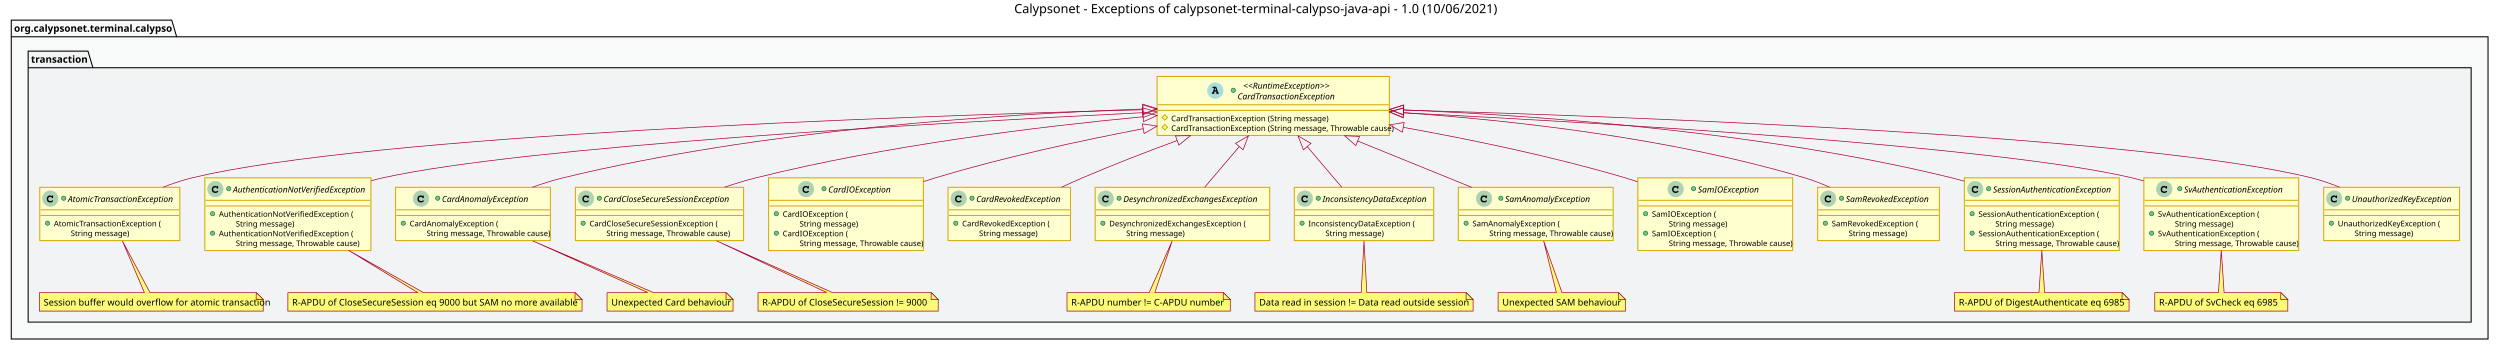
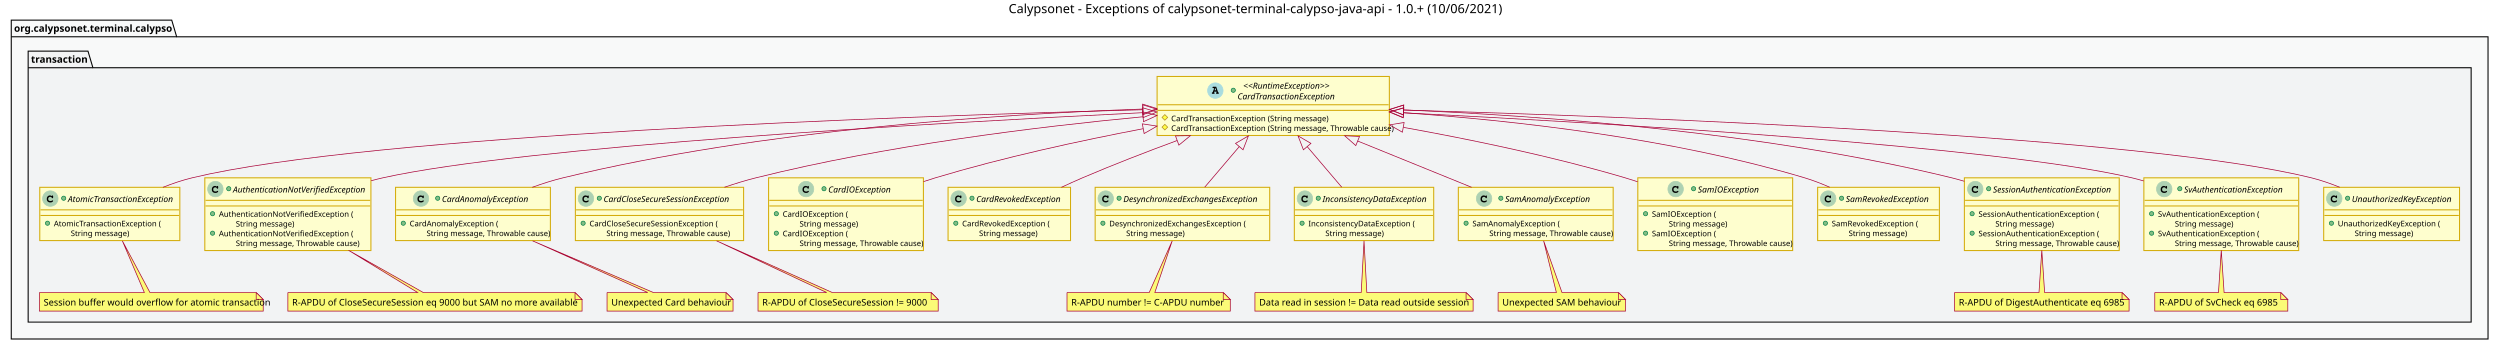
<svg xmlns="http://www.w3.org/2000/svg" contentScriptType="application/ecmascript" contentStyleType="text/css" height="1220px" preserveAspectRatio="none" style="width:8880px;height:1220px;background:#FFFFFF;" version="1.1" viewBox="0 0 8880 1220" width="8880px" zoomAndPan="magnify">
  <defs />
  <g>
-     <text fill="#000000" font-family="sans-serif" font-size="45" lengthAdjust="spacing" textLength="1642.5" x="3602.5" y="46.714">Calypsonet - Exceptions of calypsonet-terminal-calypso-java-api - 1.0 (10/06/2021)</text>
+     <text fill="#000000" font-family="sans-serif" font-size="45" lengthAdjust="spacing" textLength="1682.5" x="3582.5" y="46.714">Calypsonet - Exceptions of calypsonet-terminal-calypso-java-api - 1.0.+ (10/06/2021)</text>
    <polygon fill="#F8F9F9" points="40,71.602,610,71.602,627.5,130.625,8837.5,130.625,8837.5,1204.102,40,1204.102,40,71.602" style="stroke:#000000;stroke-width:3.75;" />
    <line style="stroke:#000000;stroke-width:3.75;" x1="40" x2="627.5" y1="130.625" y2="130.625" />
    <text fill="#000000" font-family="sans-serif" font-size="35" font-weight="bold" lengthAdjust="spacing" textLength="555" x="50" y="112.935">org.calypsonet.terminal.calypso</text>
    <polygon fill="#F2F3F4" points="100,181.602,312.5,181.602,330,240.625,8777.5,240.625,8777.5,1144.102,100,1144.102,100,181.602" style="stroke:#000000;stroke-width:3.75;" />
    <line style="stroke:#000000;stroke-width:3.75;" x1="100" x2="330" y1="240.625" y2="240.625" />
    <text fill="#000000" font-family="sans-serif" font-size="35" font-weight="bold" lengthAdjust="spacing" textLength="197.5" x="110" y="222.935">transaction</text>
    <rect codeLine="51" fill="#FEFECE" height="209.648" id="CardTransactionException" style="stroke:#D4AC0D;stroke-width:3.75;" width="825" x="4110" y="271.602" />
    <ellipse cx="4316.875" cy="321.836" fill="#A9DCDF" rx="27.5" ry="27.5" style="stroke:#A9DCDF;stroke-width:2.5;" />
    <path d="M4321.25,325.586 L4313.008,325.586 L4311.914,328.086 L4311.914,328.086 L4313.086,328.086 L4314.375,329.648 L4314.375,330.586 L4314.375,331.523 L4313.086,333.086 L4311.914,333.086 L4307.188,333.086 L4305.664,333.086 L4304.375,331.523 L4304.375,330.586 L4304.375,329.648 L4305.664,328.086 L4307.188,328.086 L4312.969,313.086 L4310.781,313.086 L4308.164,313.086 L4306.875,311.523 L4306.875,310.586 L4306.875,309.648 L4308.164,308.086 L4310.781,308.086 L4319.961,308.086 L4326.68,328.086 L4328.086,328.086 L4328.086,328.086 L4329.375,329.648 L4329.375,330.586 L4329.375,331.523 L4328.086,333.086 L4326.68,333.086 L4321.953,333.086 L4320.664,333.086 L4319.375,331.523 L4319.375,330.586 L4319.375,329.648 L4320.664,328.086 L4321.953,328.086 L4321.953,328.086 L4321.25,325.586 Z M4319.883,320.586 L4316.875,311.641 L4314.297,320.586 L4319.883,320.586 Z " fill="#000000" />
    <ellipse cx="4380.625" cy="320.586" fill="#84BE84" rx="7.5" ry="7.5" style="stroke:#038048;stroke-width:2.5;" />
    <text fill="#000000" font-family="sans-serif" font-size="30" font-style="italic" lengthAdjust="spacing" textLength="322.5" x="4415.625" y="315.244">&lt;&lt;RuntimeException&gt;&gt;</text>
    <text fill="#000000" font-family="sans-serif" font-size="30" font-style="italic" lengthAdjust="spacing" textLength="362.5" x="4395.625" y="352.978">CardTransactionException</text>
    <line style="stroke:#D4AC0D;stroke-width:3.75;" x1="4112.5" x2="4932.5" y1="372.07" y2="372.07" />
    <line style="stroke:#D4AC0D;stroke-width:3.75;" x1="4112.5" x2="4932.5" y1="392.07" y2="392.07" />
    <polygon fill="#FFFF44" points="4137.5,407.07,4147.5,417.07,4137.5,427.07,4127.5,417.07" style="stroke:#B38D22;stroke-width:2.5;" />
    <text fill="#000000" font-family="sans-serif" font-size="27.5" lengthAdjust="spacing" textLength="532.5" x="4160" y="430.618">CardTransactionException (String message)</text>
    <polygon fill="#FFFF44" points="4137.5,441.66,4147.5,451.66,4137.5,461.66,4127.5,451.66" style="stroke:#B38D22;stroke-width:2.5;" />
    <text fill="#000000" font-family="sans-serif" font-size="27.5" lengthAdjust="spacing" textLength="760" x="4160" y="465.207">CardTransactionException (String message, Throwable cause)</text>
    <rect codeLine="56" fill="#FEFECE" height="189.18" id="AtomicTransactionException" style="stroke:#D4AC0D;stroke-width:3.75;" width="497.5" x="141.25" y="665.352" />
    <ellipse cx="178.75" cy="705.352" fill="#ADD1B2" rx="27.5" ry="27.5" style="stroke:#ADD1B2;stroke-width:2.5;" />
    <path d="M183.75,696.602 Q184.258,695.352 184.844,694.727 Q185.43,694.102 186.094,694.102 Q187.266,694.102 188.008,694.805 Q188.75,695.508 188.75,697.148 L188.75,701.055 Q188.75,702.695 188.047,703.398 Q187.344,704.102 186.25,704.102 Q185.273,704.102 184.648,703.672 Q184.023,703.242 183.75,702.109 Q183.633,701.328 183.203,700.898 Q182.422,700.078 181.016,699.609 Q179.609,699.102 178.203,699.102 Q176.445,699.102 174.961,699.805 Q173.516,700.508 172.383,702.07 Q171.25,703.633 171.25,705.781 L171.25,708.086 Q171.25,710.664 173.359,712.383 Q175.469,714.102 179.219,714.102 Q181.445,714.102 183.008,713.594 Q183.906,713.32 184.922,712.422 Q185.586,711.914 185.938,711.758 Q186.289,711.602 186.719,711.602 Q187.539,711.602 188.125,712.266 Q188.75,712.891 188.75,713.789 Q188.75,714.648 187.891,715.664 Q186.641,717.148 184.648,717.969 Q182.031,719.102 178.828,719.102 Q175.078,719.102 172.07,717.617 Q169.648,716.445 167.93,713.906 Q166.25,711.367 166.25,708.359 L166.25,705.625 Q166.25,702.5 167.734,699.766 Q169.258,697.031 171.875,695.586 Q174.531,694.102 177.5,694.102 Q179.297,694.102 180.859,694.727 Q182.422,695.352 183.75,696.602 Z " fill="#000000" />
    <ellipse cx="226.25" cy="704.102" fill="#84BE84" rx="7.5" ry="7.5" style="stroke:#038048;stroke-width:2.5;" />
    <text fill="#000000" font-family="sans-serif" font-size="30" font-style="italic" lengthAdjust="spacing" textLength="390" x="241.25" y="717.627">AtomicTransactionException</text>
    <line style="stroke:#D4AC0D;stroke-width:3.75;" x1="143.75" x2="636.25" y1="745.352" y2="745.352" />
    <line style="stroke:#D4AC0D;stroke-width:3.75;" x1="143.75" x2="636.25" y1="765.352" y2="765.352" />
    <ellipse cx="168.75" cy="792.852" fill="#84BE84" rx="7.5" ry="7.5" style="stroke:#038048;stroke-width:2.5;" />
    <text fill="#000000" font-family="sans-serif" font-size="27.5" lengthAdjust="spacing" textLength="360" x="191.25" y="803.899">AtomicTransactionException (</text>
    <text fill="#000000" font-family="sans-serif" font-size="27.5" lengthAdjust="spacing" textLength="197.5" x="251.25" y="838.489">String message)</text>
    <path d="M140,1039.102 L140,1104.98 A0,0 0 0 0 140,1104.98 L935,1104.98 A0,0 0 0 0 935,1104.98 L935,1064.102 L910,1039.102 L532.737,1039.102 L434.655,855.567 L512.737,1039.102 L140,1039.102 A0,0 0 0 0 140,1039.102 " fill="#FBFB77" style="stroke:#A80036;stroke-width:2.5;" />
    <path d="M910,1039.102 L910,1064.102 L935,1064.102 L910,1039.102 " fill="#FBFB77" style="stroke:#A80036;stroke-width:2.5;" />
    <text fill="#000000" font-family="sans-serif" font-size="32.5" lengthAdjust="spacing" textLength="742.5" x="155" y="1085.339">Session buffer would overflow for atomic transaction</text>
    <rect codeLine="62" fill="#FEFECE" height="258.359" id="AuthenticationNotVerifiedException" style="stroke:#D4AC0D;stroke-width:3.75;" width="590" x="727.5" y="631.602" />
    <ellipse cx="765" cy="671.602" fill="#ADD1B2" rx="27.5" ry="27.5" style="stroke:#ADD1B2;stroke-width:2.5;" />
    <path d="M770,662.852 Q770.508,661.602 771.094,660.977 Q771.68,660.352 772.344,660.352 Q773.516,660.352 774.258,661.055 Q775,661.758 775,663.398 L775,667.305 Q775,668.945 774.297,669.648 Q773.594,670.352 772.5,670.352 Q771.523,670.352 770.898,669.922 Q770.273,669.492 770,668.359 Q769.883,667.578 769.453,667.148 Q768.672,666.328 767.266,665.859 Q765.859,665.352 764.453,665.352 Q762.695,665.352 761.211,666.055 Q759.766,666.758 758.633,668.32 Q757.5,669.883 757.5,672.031 L757.5,674.336 Q757.5,676.914 759.609,678.633 Q761.719,680.352 765.469,680.352 Q767.695,680.352 769.258,679.844 Q770.156,679.57 771.172,678.672 Q771.836,678.164 772.188,678.008 Q772.539,677.852 772.969,677.852 Q773.789,677.852 774.375,678.516 Q775,679.141 775,680.039 Q775,680.898 774.141,681.914 Q772.891,683.398 770.898,684.219 Q768.281,685.352 765.078,685.352 Q761.328,685.352 758.32,683.867 Q755.898,682.695 754.18,680.156 Q752.5,677.617 752.5,674.609 L752.5,671.875 Q752.5,668.75 753.984,666.016 Q755.508,663.281 758.125,661.836 Q760.781,660.352 763.75,660.352 Q765.547,660.352 767.109,660.977 Q768.672,661.602 770,662.852 Z " fill="#000000" />
    <ellipse cx="812.5" cy="670.352" fill="#84BE84" rx="7.5" ry="7.5" style="stroke:#038048;stroke-width:2.5;" />
    <text fill="#000000" font-family="sans-serif" font-size="30" font-style="italic" lengthAdjust="spacing" textLength="482.5" x="827.5" y="683.877">AuthenticationNotVerifiedException</text>
    <line style="stroke:#D4AC0D;stroke-width:3.75;" x1="730" x2="1315" y1="711.602" y2="711.602" />
    <line style="stroke:#D4AC0D;stroke-width:3.75;" x1="730" x2="1315" y1="731.602" y2="731.602" />
    <ellipse cx="755" cy="759.102" fill="#84BE84" rx="7.5" ry="7.5" style="stroke:#038048;stroke-width:2.5;" />
    <text fill="#000000" font-family="sans-serif" font-size="27.5" lengthAdjust="spacing" textLength="442.5" x="777.5" y="770.149">AuthenticationNotVerifiedException (</text>
    <text fill="#000000" font-family="sans-serif" font-size="27.5" lengthAdjust="spacing" textLength="197.5" x="837.5" y="804.739">String message)</text>
    <ellipse cx="755" cy="828.281" fill="#84BE84" rx="7.5" ry="7.5" style="stroke:#038048;stroke-width:2.5;" />
    <text fill="#000000" font-family="sans-serif" font-size="27.5" lengthAdjust="spacing" textLength="442.5" x="777.5" y="839.329">AuthenticationNotVerifiedException (</text>
    <text fill="#000000" font-family="sans-serif" font-size="27.5" lengthAdjust="spacing" textLength="425" x="837.5" y="873.918">String message, Throwable cause)</text>
    <path d="M1022.5,1039.102 L1022.5,1104.98 A0,0 0 0 0 1022.5,1104.98 L2067.5,1104.98 A0,0 0 0 0 2067.5,1104.98 L2067.5,1064.102 L2042.5,1039.102 L1503.537,1039.102 L1238.037,889.184 L1483.537,1039.102 L1022.5,1039.102 A0,0 0 0 0 1022.5,1039.102 " fill="#FBFB77" style="stroke:#A80036;stroke-width:2.5;" />
    <path d="M2042.5,1039.102 L2042.5,1064.102 L2067.5,1064.102 L2042.5,1039.102 " fill="#FBFB77" style="stroke:#A80036;stroke-width:2.5;" />
    <text fill="#000000" font-family="sans-serif" font-size="32.5" lengthAdjust="spacing" textLength="992.5" x="1037.5" y="1085.339">R-APDU of CloseSecureSession eq 9000 but SAM no more available</text>
    <rect codeLine="70" fill="#FEFECE" height="189.18" id="CardAnomalyException" style="stroke:#D4AC0D;stroke-width:3.75;" width="550" x="1405" y="665.352" />
    <ellipse cx="1495.375" cy="705.352" fill="#ADD1B2" rx="27.5" ry="27.5" style="stroke:#ADD1B2;stroke-width:2.5;" />
    <path d="M1500.375,696.602 Q1500.883,695.352 1501.469,694.727 Q1502.055,694.102 1502.719,694.102 Q1503.891,694.102 1504.633,694.805 Q1505.375,695.508 1505.375,697.148 L1505.375,701.055 Q1505.375,702.695 1504.672,703.398 Q1503.969,704.102 1502.875,704.102 Q1501.898,704.102 1501.273,703.672 Q1500.648,703.242 1500.375,702.109 Q1500.258,701.328 1499.828,700.898 Q1499.047,700.078 1497.641,699.609 Q1496.234,699.102 1494.828,699.102 Q1493.07,699.102 1491.586,699.805 Q1490.141,700.508 1489.008,702.07 Q1487.875,703.633 1487.875,705.781 L1487.875,708.086 Q1487.875,710.664 1489.984,712.383 Q1492.094,714.102 1495.844,714.102 Q1498.07,714.102 1499.633,713.594 Q1500.531,713.32 1501.547,712.422 Q1502.211,711.914 1502.562,711.758 Q1502.914,711.602 1503.344,711.602 Q1504.164,711.602 1504.75,712.266 Q1505.375,712.891 1505.375,713.789 Q1505.375,714.648 1504.516,715.664 Q1503.266,717.148 1501.273,717.969 Q1498.656,719.102 1495.453,719.102 Q1491.703,719.102 1488.695,717.617 Q1486.273,716.445 1484.555,713.906 Q1482.875,711.367 1482.875,708.359 L1482.875,705.625 Q1482.875,702.5 1484.359,699.766 Q1485.883,697.031 1488.5,695.586 Q1491.156,694.102 1494.125,694.102 Q1495.922,694.102 1497.484,694.727 Q1499.047,695.352 1500.375,696.602 Z " fill="#000000" />
    <ellipse cx="1554.625" cy="704.102" fill="#84BE84" rx="7.5" ry="7.5" style="stroke:#038048;stroke-width:2.5;" />
    <text fill="#000000" font-family="sans-serif" font-size="30" font-style="italic" lengthAdjust="spacing" textLength="325" x="1569.625" y="717.627">CardAnomalyException</text>
    <line style="stroke:#D4AC0D;stroke-width:3.75;" x1="1407.5" x2="1952.5" y1="745.352" y2="745.352" />
    <line style="stroke:#D4AC0D;stroke-width:3.75;" x1="1407.5" x2="1952.5" y1="765.352" y2="765.352" />
    <ellipse cx="1432.5" cy="792.852" fill="#84BE84" rx="7.5" ry="7.5" style="stroke:#038048;stroke-width:2.5;" />
    <text fill="#000000" font-family="sans-serif" font-size="27.5" lengthAdjust="spacing" textLength="297.5" x="1455" y="803.899">CardAnomalyException (</text>
    <text fill="#000000" font-family="sans-serif" font-size="27.5" lengthAdjust="spacing" textLength="425" x="1515" y="838.489">String message, Throwable cause)</text>
    <path d="M2156.25,1039.102 L2156.25,1104.98 A0,0 0 0 0 2156.25,1104.98 L2603.75,1104.98 A0,0 0 0 0 2603.75,1104.98 L2603.75,1064.102 L2578.75,1039.102 L2320.762,1039.102 L1891.922,855.567 L2300.762,1039.102 L2156.25,1039.102 A0,0 0 0 0 2156.25,1039.102 " fill="#FBFB77" style="stroke:#A80036;stroke-width:2.5;" />
    <path d="M2578.75,1039.102 L2578.75,1064.102 L2603.75,1064.102 L2578.75,1039.102 " fill="#FBFB77" style="stroke:#A80036;stroke-width:2.5;" />
    <text fill="#000000" font-family="sans-serif" font-size="32.5" lengthAdjust="spacing" textLength="395" x="2171.25" y="1085.339">Unexpected Card behaviour</text>
    <rect codeLine="76" fill="#FEFECE" height="189.18" id="CardCloseSecureSessionException" style="stroke:#D4AC0D;stroke-width:3.75;" width="597.5" x="2043.75" y="665.352" />
    <ellipse cx="2081.25" cy="705.352" fill="#ADD1B2" rx="27.5" ry="27.5" style="stroke:#ADD1B2;stroke-width:2.5;" />
    <path d="M2086.25,696.602 Q2086.758,695.352 2087.344,694.727 Q2087.93,694.102 2088.594,694.102 Q2089.766,694.102 2090.508,694.805 Q2091.25,695.508 2091.25,697.148 L2091.25,701.055 Q2091.25,702.695 2090.547,703.398 Q2089.844,704.102 2088.75,704.102 Q2087.773,704.102 2087.148,703.672 Q2086.523,703.242 2086.25,702.109 Q2086.133,701.328 2085.703,700.898 Q2084.922,700.078 2083.516,699.609 Q2082.109,699.102 2080.703,699.102 Q2078.945,699.102 2077.461,699.805 Q2076.016,700.508 2074.883,702.07 Q2073.75,703.633 2073.75,705.781 L2073.75,708.086 Q2073.75,710.664 2075.859,712.383 Q2077.969,714.102 2081.719,714.102 Q2083.945,714.102 2085.508,713.594 Q2086.406,713.32 2087.422,712.422 Q2088.086,711.914 2088.438,711.758 Q2088.789,711.602 2089.219,711.602 Q2090.039,711.602 2090.625,712.266 Q2091.25,712.891 2091.25,713.789 Q2091.25,714.648 2090.391,715.664 Q2089.141,717.148 2087.148,717.969 Q2084.531,719.102 2081.328,719.102 Q2077.578,719.102 2074.57,717.617 Q2072.148,716.445 2070.43,713.906 Q2068.75,711.367 2068.75,708.359 L2068.75,705.625 Q2068.75,702.5 2070.234,699.766 Q2071.758,697.031 2074.375,695.586 Q2077.031,694.102 2080,694.102 Q2081.797,694.102 2083.359,694.727 Q2084.922,695.352 2086.25,696.602 Z " fill="#000000" />
    <ellipse cx="2128.75" cy="704.102" fill="#84BE84" rx="7.5" ry="7.5" style="stroke:#038048;stroke-width:2.5;" />
    <text fill="#000000" font-family="sans-serif" font-size="30" font-style="italic" lengthAdjust="spacing" textLength="490" x="2143.75" y="717.627">CardCloseSecureSessionException</text>
    <line style="stroke:#D4AC0D;stroke-width:3.75;" x1="2046.25" x2="2638.75" y1="745.352" y2="745.352" />
    <line style="stroke:#D4AC0D;stroke-width:3.75;" x1="2046.25" x2="2638.75" y1="765.352" y2="765.352" />
    <ellipse cx="2071.25" cy="792.852" fill="#84BE84" rx="7.5" ry="7.5" style="stroke:#038048;stroke-width:2.5;" />
    <text fill="#000000" font-family="sans-serif" font-size="27.5" lengthAdjust="spacing" textLength="445" x="2093.75" y="803.899">CardCloseSecureSessionException (</text>
    <text fill="#000000" font-family="sans-serif" font-size="27.5" lengthAdjust="spacing" textLength="425" x="2153.75" y="838.489">String message, Throwable cause)</text>
    <path d="M2692.5,1039.102 L2692.5,1104.98 A0,0 0 0 0 2692.5,1104.98 L3332.5,1104.98 A0,0 0 0 0 3332.5,1104.98 L3332.5,1064.102 L3307.5,1039.102 L2956.225,1039.102 L2545.35,855.567 L2936.225,1039.102 L2692.5,1039.102 A0,0 0 0 0 2692.5,1039.102 " fill="#FBFB77" style="stroke:#A80036;stroke-width:2.5;" />
    <path d="M3307.5,1039.102 L3307.5,1064.102 L3332.5,1064.102 L3307.5,1039.102 " fill="#FBFB77" style="stroke:#A80036;stroke-width:2.5;" />
    <text fill="#000000" font-family="sans-serif" font-size="32.5" lengthAdjust="spacing" textLength="587.5" x="2707.5" y="1085.339">R-APDU of CloseSecureSession != 9000</text>
    <rect codeLine="82" fill="#FEFECE" height="258.359" id="CardIOException" style="stroke:#D4AC0D;stroke-width:3.75;" width="550" x="2730" y="631.602" />
    <ellipse cx="2863.125" cy="671.602" fill="#ADD1B2" rx="27.5" ry="27.5" style="stroke:#ADD1B2;stroke-width:2.5;" />
    <path d="M2868.125,662.852 Q2868.633,661.602 2869.219,660.977 Q2869.805,660.352 2870.469,660.352 Q2871.641,660.352 2872.383,661.055 Q2873.125,661.758 2873.125,663.398 L2873.125,667.305 Q2873.125,668.945 2872.422,669.648 Q2871.719,670.352 2870.625,670.352 Q2869.648,670.352 2869.023,669.922 Q2868.398,669.492 2868.125,668.359 Q2868.008,667.578 2867.578,667.148 Q2866.797,666.328 2865.391,665.859 Q2863.984,665.352 2862.578,665.352 Q2860.82,665.352 2859.336,666.055 Q2857.891,666.758 2856.758,668.32 Q2855.625,669.883 2855.625,672.031 L2855.625,674.336 Q2855.625,676.914 2857.734,678.633 Q2859.844,680.352 2863.594,680.352 Q2865.82,680.352 2867.383,679.844 Q2868.281,679.57 2869.297,678.672 Q2869.961,678.164 2870.312,678.008 Q2870.664,677.852 2871.094,677.852 Q2871.914,677.852 2872.5,678.516 Q2873.125,679.141 2873.125,680.039 Q2873.125,680.898 2872.266,681.914 Q2871.016,683.398 2869.023,684.219 Q2866.406,685.352 2863.203,685.352 Q2859.453,685.352 2856.445,683.867 Q2854.023,682.695 2852.305,680.156 Q2850.625,677.617 2850.625,674.609 L2850.625,671.875 Q2850.625,668.75 2852.109,666.016 Q2853.633,663.281 2856.25,661.836 Q2858.906,660.352 2861.875,660.352 Q2863.672,660.352 2865.234,660.977 Q2866.797,661.602 2868.125,662.852 Z " fill="#000000" />
    <ellipse cx="2926.875" cy="670.352" fill="#84BE84" rx="7.5" ry="7.5" style="stroke:#038048;stroke-width:2.5;" />
    <text fill="#000000" font-family="sans-serif" font-size="30" font-style="italic" lengthAdjust="spacing" textLength="235" x="2941.875" y="683.877">CardIOException</text>
    <line style="stroke:#D4AC0D;stroke-width:3.75;" x1="2732.5" x2="3277.5" y1="711.602" y2="711.602" />
    <line style="stroke:#D4AC0D;stroke-width:3.75;" x1="2732.5" x2="3277.5" y1="731.602" y2="731.602" />
    <ellipse cx="2757.5" cy="759.102" fill="#84BE84" rx="7.5" ry="7.5" style="stroke:#038048;stroke-width:2.5;" />
    <text fill="#000000" font-family="sans-serif" font-size="27.5" lengthAdjust="spacing" textLength="217.5" x="2780" y="770.149">CardIOException (</text>
    <text fill="#000000" font-family="sans-serif" font-size="27.5" lengthAdjust="spacing" textLength="197.5" x="2840" y="804.739">String message)</text>
    <ellipse cx="2757.5" cy="828.281" fill="#84BE84" rx="7.5" ry="7.5" style="stroke:#038048;stroke-width:2.5;" />
    <text fill="#000000" font-family="sans-serif" font-size="27.5" lengthAdjust="spacing" textLength="217.5" x="2780" y="839.329">CardIOException (</text>
    <text fill="#000000" font-family="sans-serif" font-size="27.5" lengthAdjust="spacing" textLength="425" x="2840" y="873.918">String message, Throwable cause)</text>
    <rect codeLine="89" fill="#FEFECE" height="189.18" id="CardRevokedException" style="stroke:#D4AC0D;stroke-width:3.75;" width="435" x="3367.5" y="665.352" />
    <ellipse cx="3405" cy="705.352" fill="#ADD1B2" rx="27.5" ry="27.5" style="stroke:#ADD1B2;stroke-width:2.5;" />
    <path d="M3410,696.602 Q3410.508,695.352 3411.094,694.727 Q3411.68,694.102 3412.344,694.102 Q3413.516,694.102 3414.258,694.805 Q3415,695.508 3415,697.148 L3415,701.055 Q3415,702.695 3414.297,703.398 Q3413.594,704.102 3412.5,704.102 Q3411.523,704.102 3410.898,703.672 Q3410.273,703.242 3410,702.109 Q3409.883,701.328 3409.453,700.898 Q3408.672,700.078 3407.266,699.609 Q3405.859,699.102 3404.453,699.102 Q3402.695,699.102 3401.211,699.805 Q3399.766,700.508 3398.633,702.07 Q3397.5,703.633 3397.5,705.781 L3397.5,708.086 Q3397.5,710.664 3399.609,712.383 Q3401.719,714.102 3405.469,714.102 Q3407.695,714.102 3409.258,713.594 Q3410.156,713.32 3411.172,712.422 Q3411.836,711.914 3412.188,711.758 Q3412.539,711.602 3412.969,711.602 Q3413.789,711.602 3414.375,712.266 Q3415,712.891 3415,713.789 Q3415,714.648 3414.141,715.664 Q3412.891,717.148 3410.898,717.969 Q3408.281,719.102 3405.078,719.102 Q3401.328,719.102 3398.32,717.617 Q3395.898,716.445 3394.18,713.906 Q3392.5,711.367 3392.5,708.359 L3392.5,705.625 Q3392.5,702.5 3393.984,699.766 Q3395.508,697.031 3398.125,695.586 Q3400.781,694.102 3403.75,694.102 Q3405.547,694.102 3407.109,694.727 Q3408.672,695.352 3410,696.602 Z " fill="#000000" />
    <ellipse cx="3452.5" cy="704.102" fill="#84BE84" rx="7.5" ry="7.5" style="stroke:#038048;stroke-width:2.5;" />
    <text fill="#000000" font-family="sans-serif" font-size="30" font-style="italic" lengthAdjust="spacing" textLength="327.5" x="3467.5" y="717.627">CardRevokedException</text>
    <line style="stroke:#D4AC0D;stroke-width:3.75;" x1="3370" x2="3800" y1="745.352" y2="745.352" />
    <line style="stroke:#D4AC0D;stroke-width:3.75;" x1="3370" x2="3800" y1="765.352" y2="765.352" />
    <ellipse cx="3395" cy="792.852" fill="#84BE84" rx="7.5" ry="7.5" style="stroke:#038048;stroke-width:2.5;" />
    <text fill="#000000" font-family="sans-serif" font-size="27.5" lengthAdjust="spacing" textLength="297.5" x="3417.5" y="803.899">CardRevokedException (</text>
    <text fill="#000000" font-family="sans-serif" font-size="27.5" lengthAdjust="spacing" textLength="197.5" x="3477.5" y="838.489">String message)</text>
    <rect codeLine="94" fill="#FEFECE" height="189.18" id="DesynchronizedExchangesException" style="stroke:#D4AC0D;stroke-width:3.75;" width="620" x="3890" y="665.352" />
    <ellipse cx="3927.5" cy="705.352" fill="#ADD1B2" rx="27.5" ry="27.5" style="stroke:#ADD1B2;stroke-width:2.5;" />
    <path d="M3932.5,696.602 Q3933.008,695.352 3933.594,694.727 Q3934.18,694.102 3934.844,694.102 Q3936.016,694.102 3936.758,694.805 Q3937.5,695.508 3937.5,697.148 L3937.5,701.055 Q3937.5,702.695 3936.797,703.398 Q3936.094,704.102 3935,704.102 Q3934.023,704.102 3933.398,703.672 Q3932.773,703.242 3932.5,702.109 Q3932.383,701.328 3931.953,700.898 Q3931.172,700.078 3929.766,699.609 Q3928.359,699.102 3926.953,699.102 Q3925.195,699.102 3923.711,699.805 Q3922.266,700.508 3921.133,702.07 Q3920,703.633 3920,705.781 L3920,708.086 Q3920,710.664 3922.109,712.383 Q3924.219,714.102 3927.969,714.102 Q3930.195,714.102 3931.758,713.594 Q3932.656,713.32 3933.672,712.422 Q3934.336,711.914 3934.688,711.758 Q3935.039,711.602 3935.469,711.602 Q3936.289,711.602 3936.875,712.266 Q3937.5,712.891 3937.5,713.789 Q3937.5,714.648 3936.641,715.664 Q3935.391,717.148 3933.398,717.969 Q3930.781,719.102 3927.578,719.102 Q3923.828,719.102 3920.82,717.617 Q3918.398,716.445 3916.68,713.906 Q3915,711.367 3915,708.359 L3915,705.625 Q3915,702.5 3916.484,699.766 Q3918.008,697.031 3920.625,695.586 Q3923.281,694.102 3926.25,694.102 Q3928.047,694.102 3929.609,694.727 Q3931.172,695.352 3932.5,696.602 Z " fill="#000000" />
    <ellipse cx="3975" cy="704.102" fill="#84BE84" rx="7.5" ry="7.5" style="stroke:#038048;stroke-width:2.5;" />
    <text fill="#000000" font-family="sans-serif" font-size="30" font-style="italic" lengthAdjust="spacing" textLength="512.5" x="3990" y="717.627">DesynchronizedExchangesException</text>
    <line style="stroke:#D4AC0D;stroke-width:3.75;" x1="3892.5" x2="4507.5" y1="745.352" y2="745.352" />
    <line style="stroke:#D4AC0D;stroke-width:3.75;" x1="3892.5" x2="4507.5" y1="765.352" y2="765.352" />
    <ellipse cx="3917.5" cy="792.852" fill="#84BE84" rx="7.5" ry="7.5" style="stroke:#038048;stroke-width:2.5;" />
    <text fill="#000000" font-family="sans-serif" font-size="27.5" lengthAdjust="spacing" textLength="467.5" x="3940" y="803.899">DesynchronizedExchangesException (</text>
    <text fill="#000000" font-family="sans-serif" font-size="27.5" lengthAdjust="spacing" textLength="197.5" x="4000" y="838.489">String message)</text>
    <path d="M3790,1039.102 L3790,1104.98 A0,0 0 0 0 3790,1104.98 L4370,1104.98 A0,0 0 0 0 4370,1104.98 L4370,1064.102 L4345,1039.102 L4102,1039.102 L4163.675,855.567 L4082,1039.102 L3790,1039.102 A0,0 0 0 0 3790,1039.102 " fill="#FBFB77" style="stroke:#A80036;stroke-width:2.5;" />
    <path d="M4345,1039.102 L4345,1064.102 L4370,1064.102 L4345,1039.102 " fill="#FBFB77" style="stroke:#A80036;stroke-width:2.5;" />
    <text fill="#000000" font-family="sans-serif" font-size="32.5" lengthAdjust="spacing" textLength="527.5" x="3805" y="1085.339">R-APDU number != C-APDU number</text>
    <rect codeLine="100" fill="#FEFECE" height="189.18" id="InconsistencyDataException" style="stroke:#D4AC0D;stroke-width:3.75;" width="495" x="4597.5" y="665.352" />
    <ellipse cx="4635" cy="705.352" fill="#ADD1B2" rx="27.5" ry="27.5" style="stroke:#ADD1B2;stroke-width:2.5;" />
    <path d="M4640,696.602 Q4640.508,695.352 4641.094,694.727 Q4641.68,694.102 4642.344,694.102 Q4643.516,694.102 4644.258,694.805 Q4645,695.508 4645,697.148 L4645,701.055 Q4645,702.695 4644.297,703.398 Q4643.594,704.102 4642.5,704.102 Q4641.523,704.102 4640.898,703.672 Q4640.273,703.242 4640,702.109 Q4639.883,701.328 4639.453,700.898 Q4638.672,700.078 4637.266,699.609 Q4635.859,699.102 4634.453,699.102 Q4632.695,699.102 4631.211,699.805 Q4629.766,700.508 4628.633,702.07 Q4627.5,703.633 4627.5,705.781 L4627.5,708.086 Q4627.5,710.664 4629.609,712.383 Q4631.719,714.102 4635.469,714.102 Q4637.695,714.102 4639.258,713.594 Q4640.156,713.32 4641.172,712.422 Q4641.836,711.914 4642.188,711.758 Q4642.539,711.602 4642.969,711.602 Q4643.789,711.602 4644.375,712.266 Q4645,712.891 4645,713.789 Q4645,714.648 4644.141,715.664 Q4642.891,717.148 4640.898,717.969 Q4638.281,719.102 4635.078,719.102 Q4631.328,719.102 4628.32,717.617 Q4625.898,716.445 4624.18,713.906 Q4622.5,711.367 4622.5,708.359 L4622.5,705.625 Q4622.5,702.5 4623.984,699.766 Q4625.508,697.031 4628.125,695.586 Q4630.781,694.102 4633.75,694.102 Q4635.547,694.102 4637.109,694.727 Q4638.672,695.352 4640,696.602 Z " fill="#000000" />
    <ellipse cx="4682.5" cy="704.102" fill="#84BE84" rx="7.5" ry="7.5" style="stroke:#038048;stroke-width:2.5;" />
    <text fill="#000000" font-family="sans-serif" font-size="30" font-style="italic" lengthAdjust="spacing" textLength="387.5" x="4697.5" y="717.627">InconsistencyDataException</text>
    <line style="stroke:#D4AC0D;stroke-width:3.75;" x1="4600" x2="5090" y1="745.352" y2="745.352" />
    <line style="stroke:#D4AC0D;stroke-width:3.75;" x1="4600" x2="5090" y1="765.352" y2="765.352" />
    <ellipse cx="4625" cy="792.852" fill="#84BE84" rx="7.5" ry="7.5" style="stroke:#038048;stroke-width:2.5;" />
    <text fill="#000000" font-family="sans-serif" font-size="27.5" lengthAdjust="spacing" textLength="357.5" x="4647.5" y="803.899">InconsistencyDataException (</text>
    <text fill="#000000" font-family="sans-serif" font-size="27.5" lengthAdjust="spacing" textLength="197.5" x="4707.5" y="838.489">String message)</text>
    <path d="M4457.5,1039.102 L4457.5,1104.98 A0,0 0 0 0 4457.5,1104.98 L5232.5,1104.98 A0,0 0 0 0 5232.5,1104.98 L5232.5,1064.102 L5207.5,1039.102 L4855,1039.102 L4845,855.567 L4835,1039.102 L4457.5,1039.102 A0,0 0 0 0 4457.5,1039.102 " fill="#FBFB77" style="stroke:#A80036;stroke-width:2.5;" />
    <path d="M5207.5,1039.102 L5207.5,1064.102 L5232.5,1064.102 L5207.5,1039.102 " fill="#FBFB77" style="stroke:#A80036;stroke-width:2.5;" />
    <text fill="#000000" font-family="sans-serif" font-size="32.5" lengthAdjust="spacing" textLength="722.5" x="4472.5" y="1085.339">Data read in session != Data read outside session</text>
    <rect codeLine="106" fill="#FEFECE" height="189.18" id="SamAnomalyException" style="stroke:#D4AC0D;stroke-width:3.75;" width="550" x="5180" y="665.352" />
    <ellipse cx="5271.5" cy="705.352" fill="#ADD1B2" rx="27.5" ry="27.5" style="stroke:#ADD1B2;stroke-width:2.5;" />
    <path d="M5276.5,696.602 Q5277.008,695.352 5277.594,694.727 Q5278.18,694.102 5278.844,694.102 Q5280.016,694.102 5280.758,694.805 Q5281.5,695.508 5281.5,697.148 L5281.5,701.055 Q5281.5,702.695 5280.797,703.398 Q5280.094,704.102 5279,704.102 Q5278.023,704.102 5277.398,703.672 Q5276.773,703.242 5276.5,702.109 Q5276.383,701.328 5275.953,700.898 Q5275.172,700.078 5273.766,699.609 Q5272.359,699.102 5270.953,699.102 Q5269.195,699.102 5267.711,699.805 Q5266.266,700.508 5265.133,702.07 Q5264,703.633 5264,705.781 L5264,708.086 Q5264,710.664 5266.109,712.383 Q5268.219,714.102 5271.969,714.102 Q5274.195,714.102 5275.758,713.594 Q5276.656,713.32 5277.672,712.422 Q5278.336,711.914 5278.688,711.758 Q5279.039,711.602 5279.469,711.602 Q5280.289,711.602 5280.875,712.266 Q5281.5,712.891 5281.5,713.789 Q5281.5,714.648 5280.641,715.664 Q5279.391,717.148 5277.398,717.969 Q5274.781,719.102 5271.578,719.102 Q5267.828,719.102 5264.82,717.617 Q5262.398,716.445 5260.68,713.906 Q5259,711.367 5259,708.359 L5259,705.625 Q5259,702.5 5260.484,699.766 Q5262.008,697.031 5264.625,695.586 Q5267.281,694.102 5270.25,694.102 Q5272.047,694.102 5273.609,694.727 Q5275.172,695.352 5276.5,696.602 Z " fill="#000000" />
    <ellipse cx="5331" cy="704.102" fill="#84BE84" rx="7.5" ry="7.5" style="stroke:#038048;stroke-width:2.5;" />
    <text fill="#000000" font-family="sans-serif" font-size="30" font-style="italic" lengthAdjust="spacing" textLength="322.5" x="5346" y="717.627">SamAnomalyException</text>
    <line style="stroke:#D4AC0D;stroke-width:3.75;" x1="5182.5" x2="5727.5" y1="745.352" y2="745.352" />
    <line style="stroke:#D4AC0D;stroke-width:3.75;" x1="5182.5" x2="5727.5" y1="765.352" y2="765.352" />
    <ellipse cx="5207.5" cy="792.852" fill="#84BE84" rx="7.5" ry="7.5" style="stroke:#038048;stroke-width:2.5;" />
    <text fill="#000000" font-family="sans-serif" font-size="27.5" lengthAdjust="spacing" textLength="292.5" x="5230" y="803.899">SamAnomalyException (</text>
    <text fill="#000000" font-family="sans-serif" font-size="27.5" lengthAdjust="spacing" textLength="425" x="5290" y="838.489">String message, Throwable cause)</text>
    <path d="M5321.25,1039.102 L5321.25,1104.98 A0,0 0 0 0 5321.25,1104.98 L5773.75,1104.98 A0,0 0 0 0 5773.75,1104.98 L5773.75,1064.102 L5748.75,1039.102 L5548.25,1039.102 L5483,855.567 L5528.25,1039.102 L5321.25,1039.102 A0,0 0 0 0 5321.25,1039.102 " fill="#FBFB77" style="stroke:#A80036;stroke-width:2.5;" />
    <path d="M5748.75,1039.102 L5748.75,1064.102 L5773.75,1064.102 L5748.75,1039.102 " fill="#FBFB77" style="stroke:#A80036;stroke-width:2.5;" />
    <text fill="#000000" font-family="sans-serif" font-size="32.5" lengthAdjust="spacing" textLength="400" x="5336.25" y="1085.339">Unexpected SAM behaviour</text>
    <rect codeLine="112" fill="#FEFECE" height="258.359" id="SamIOException" style="stroke:#D4AC0D;stroke-width:3.75;" width="550" x="5817.5" y="631.602" />
    <ellipse cx="5951.875" cy="671.602" fill="#ADD1B2" rx="27.5" ry="27.5" style="stroke:#ADD1B2;stroke-width:2.5;" />
    <path d="M5956.875,662.852 Q5957.383,661.602 5957.969,660.977 Q5958.555,660.352 5959.219,660.352 Q5960.391,660.352 5961.133,661.055 Q5961.875,661.758 5961.875,663.398 L5961.875,667.305 Q5961.875,668.945 5961.172,669.648 Q5960.469,670.352 5959.375,670.352 Q5958.398,670.352 5957.773,669.922 Q5957.148,669.492 5956.875,668.359 Q5956.758,667.578 5956.328,667.148 Q5955.547,666.328 5954.141,665.859 Q5952.734,665.352 5951.328,665.352 Q5949.57,665.352 5948.086,666.055 Q5946.641,666.758 5945.508,668.32 Q5944.375,669.883 5944.375,672.031 L5944.375,674.336 Q5944.375,676.914 5946.484,678.633 Q5948.594,680.352 5952.344,680.352 Q5954.57,680.352 5956.133,679.844 Q5957.031,679.57 5958.047,678.672 Q5958.711,678.164 5959.062,678.008 Q5959.414,677.852 5959.844,677.852 Q5960.664,677.852 5961.25,678.516 Q5961.875,679.141 5961.875,680.039 Q5961.875,680.898 5961.016,681.914 Q5959.766,683.398 5957.773,684.219 Q5955.156,685.352 5951.953,685.352 Q5948.203,685.352 5945.195,683.867 Q5942.773,682.695 5941.055,680.156 Q5939.375,677.617 5939.375,674.609 L5939.375,671.875 Q5939.375,668.75 5940.859,666.016 Q5942.383,663.281 5945,661.836 Q5947.656,660.352 5950.625,660.352 Q5952.422,660.352 5953.984,660.977 Q5955.547,661.602 5956.875,662.852 Z " fill="#000000" />
    <ellipse cx="6015.625" cy="670.352" fill="#84BE84" rx="7.5" ry="7.5" style="stroke:#038048;stroke-width:2.5;" />
    <text fill="#000000" font-family="sans-serif" font-size="30" font-style="italic" lengthAdjust="spacing" textLength="232.5" x="6030.625" y="683.877">SamIOException</text>
    <line style="stroke:#D4AC0D;stroke-width:3.75;" x1="5820" x2="6365" y1="711.602" y2="711.602" />
    <line style="stroke:#D4AC0D;stroke-width:3.75;" x1="5820" x2="6365" y1="731.602" y2="731.602" />
    <ellipse cx="5845" cy="759.102" fill="#84BE84" rx="7.5" ry="7.5" style="stroke:#038048;stroke-width:2.5;" />
    <text fill="#000000" font-family="sans-serif" font-size="27.5" lengthAdjust="spacing" textLength="212.5" x="5867.5" y="770.149">SamIOException (</text>
    <text fill="#000000" font-family="sans-serif" font-size="27.5" lengthAdjust="spacing" textLength="197.5" x="5927.5" y="804.739">String message)</text>
    <ellipse cx="5845" cy="828.281" fill="#84BE84" rx="7.5" ry="7.5" style="stroke:#038048;stroke-width:2.5;" />
    <text fill="#000000" font-family="sans-serif" font-size="27.5" lengthAdjust="spacing" textLength="212.5" x="5867.5" y="839.329">SamIOException (</text>
    <text fill="#000000" font-family="sans-serif" font-size="27.5" lengthAdjust="spacing" textLength="425" x="5927.5" y="873.918">String message, Throwable cause)</text>
    <rect codeLine="119" fill="#FEFECE" height="189.18" id="SamRevokedException" style="stroke:#D4AC0D;stroke-width:3.75;" width="432.5" x="6456.25" y="665.352" />
    <ellipse cx="6493.75" cy="705.352" fill="#ADD1B2" rx="27.5" ry="27.5" style="stroke:#ADD1B2;stroke-width:2.5;" />
    <path d="M6498.75,696.602 Q6499.258,695.352 6499.844,694.727 Q6500.43,694.102 6501.094,694.102 Q6502.266,694.102 6503.008,694.805 Q6503.75,695.508 6503.75,697.148 L6503.75,701.055 Q6503.75,702.695 6503.047,703.398 Q6502.344,704.102 6501.25,704.102 Q6500.273,704.102 6499.648,703.672 Q6499.023,703.242 6498.75,702.109 Q6498.633,701.328 6498.203,700.898 Q6497.422,700.078 6496.016,699.609 Q6494.609,699.102 6493.203,699.102 Q6491.445,699.102 6489.961,699.805 Q6488.516,700.508 6487.383,702.07 Q6486.25,703.633 6486.25,705.781 L6486.25,708.086 Q6486.25,710.664 6488.359,712.383 Q6490.469,714.102 6494.219,714.102 Q6496.445,714.102 6498.008,713.594 Q6498.906,713.32 6499.922,712.422 Q6500.586,711.914 6500.938,711.758 Q6501.289,711.602 6501.719,711.602 Q6502.539,711.602 6503.125,712.266 Q6503.75,712.891 6503.75,713.789 Q6503.75,714.648 6502.891,715.664 Q6501.641,717.148 6499.648,717.969 Q6497.031,719.102 6493.828,719.102 Q6490.078,719.102 6487.07,717.617 Q6484.648,716.445 6482.93,713.906 Q6481.25,711.367 6481.25,708.359 L6481.25,705.625 Q6481.25,702.5 6482.734,699.766 Q6484.258,697.031 6486.875,695.586 Q6489.531,694.102 6492.5,694.102 Q6494.297,694.102 6495.859,694.727 Q6497.422,695.352 6498.75,696.602 Z " fill="#000000" />
    <ellipse cx="6541.25" cy="704.102" fill="#84BE84" rx="7.5" ry="7.5" style="stroke:#038048;stroke-width:2.5;" />
    <text fill="#000000" font-family="sans-serif" font-size="30" font-style="italic" lengthAdjust="spacing" textLength="325" x="6556.25" y="717.627">SamRevokedException</text>
    <line style="stroke:#D4AC0D;stroke-width:3.75;" x1="6458.75" x2="6886.25" y1="745.352" y2="745.352" />
    <line style="stroke:#D4AC0D;stroke-width:3.75;" x1="6458.75" x2="6886.25" y1="765.352" y2="765.352" />
    <ellipse cx="6483.75" cy="792.852" fill="#84BE84" rx="7.5" ry="7.5" style="stroke:#038048;stroke-width:2.5;" />
    <text fill="#000000" font-family="sans-serif" font-size="27.5" lengthAdjust="spacing" textLength="292.5" x="6506.25" y="803.899">SamRevokedException (</text>
    <text fill="#000000" font-family="sans-serif" font-size="27.5" lengthAdjust="spacing" textLength="197.5" x="6566.25" y="838.489">String message)</text>
    <rect codeLine="124" fill="#FEFECE" height="258.359" id="SessionAuthenticationException" style="stroke:#D4AC0D;stroke-width:3.75;" width="550" x="6977.5" y="631.602" />
    <ellipse cx="7016.125" cy="671.602" fill="#ADD1B2" rx="27.5" ry="27.5" style="stroke:#ADD1B2;stroke-width:2.5;" />
    <path d="M7021.125,662.852 Q7021.633,661.602 7022.219,660.977 Q7022.805,660.352 7023.469,660.352 Q7024.641,660.352 7025.383,661.055 Q7026.125,661.758 7026.125,663.398 L7026.125,667.305 Q7026.125,668.945 7025.422,669.648 Q7024.719,670.352 7023.625,670.352 Q7022.648,670.352 7022.023,669.922 Q7021.398,669.492 7021.125,668.359 Q7021.008,667.578 7020.578,667.148 Q7019.797,666.328 7018.391,665.859 Q7016.984,665.352 7015.578,665.352 Q7013.82,665.352 7012.336,666.055 Q7010.891,666.758 7009.758,668.32 Q7008.625,669.883 7008.625,672.031 L7008.625,674.336 Q7008.625,676.914 7010.734,678.633 Q7012.844,680.352 7016.594,680.352 Q7018.82,680.352 7020.383,679.844 Q7021.281,679.57 7022.297,678.672 Q7022.961,678.164 7023.312,678.008 Q7023.664,677.852 7024.094,677.852 Q7024.914,677.852 7025.5,678.516 Q7026.125,679.141 7026.125,680.039 Q7026.125,680.898 7025.266,681.914 Q7024.016,683.398 7022.023,684.219 Q7019.406,685.352 7016.203,685.352 Q7012.453,685.352 7009.445,683.867 Q7007.023,682.695 7005.305,680.156 Q7003.625,677.617 7003.625,674.609 L7003.625,671.875 Q7003.625,668.75 7005.109,666.016 Q7006.633,663.281 7009.25,661.836 Q7011.906,660.352 7014.875,660.352 Q7016.672,660.352 7018.234,660.977 Q7019.797,661.602 7021.125,662.852 Z " fill="#000000" />
    <ellipse cx="7063.875" cy="670.352" fill="#84BE84" rx="7.5" ry="7.5" style="stroke:#038048;stroke-width:2.5;" />
    <text fill="#000000" font-family="sans-serif" font-size="30" font-style="italic" lengthAdjust="spacing" textLength="440" x="7078.875" y="683.877">SessionAuthenticationException</text>
    <line style="stroke:#D4AC0D;stroke-width:3.75;" x1="6980" x2="7525" y1="711.602" y2="711.602" />
    <line style="stroke:#D4AC0D;stroke-width:3.75;" x1="6980" x2="7525" y1="731.602" y2="731.602" />
    <ellipse cx="7005" cy="759.102" fill="#84BE84" rx="7.5" ry="7.5" style="stroke:#038048;stroke-width:2.5;" />
    <text fill="#000000" font-family="sans-serif" font-size="27.5" lengthAdjust="spacing" textLength="405" x="7027.5" y="770.149">SessionAuthenticationException (</text>
    <text fill="#000000" font-family="sans-serif" font-size="27.5" lengthAdjust="spacing" textLength="197.5" x="7087.5" y="804.739">String message)</text>
    <ellipse cx="7005" cy="828.281" fill="#84BE84" rx="7.5" ry="7.5" style="stroke:#038048;stroke-width:2.5;" />
    <text fill="#000000" font-family="sans-serif" font-size="27.5" lengthAdjust="spacing" textLength="405" x="7027.5" y="839.329">SessionAuthenticationException (</text>
    <text fill="#000000" font-family="sans-serif" font-size="27.5" lengthAdjust="spacing" textLength="425" x="7087.5" y="873.918">String message, Throwable cause)</text>
    <path d="M6942.5,1039.102 L6942.5,1104.98 A0,0 0 0 0 6942.5,1104.98 L7562.5,1104.98 A0,0 0 0 0 7562.5,1104.98 L7562.5,1064.102 L7537.5,1039.102 L7262.5,1039.102 L7252.5,889.184 L7242.5,1039.102 L6942.5,1039.102 A0,0 0 0 0 6942.5,1039.102 " fill="#FBFB77" style="stroke:#A80036;stroke-width:2.5;" />
    <path d="M7537.5,1039.102 L7537.5,1064.102 L7562.5,1064.102 L7537.5,1039.102 " fill="#FBFB77" style="stroke:#A80036;stroke-width:2.5;" />
    <text fill="#000000" font-family="sans-serif" font-size="32.5" lengthAdjust="spacing" textLength="567.5" x="6957.5" y="1085.339">R-APDU of DigestAuthenticate eq 6985</text>
    <rect codeLine="132" fill="#FEFECE" height="258.359" id="SvAuthenticationException" style="stroke:#D4AC0D;stroke-width:3.75;" width="550" x="7615" y="631.602" />
    <ellipse cx="7687.375" cy="671.602" fill="#ADD1B2" rx="27.5" ry="27.5" style="stroke:#ADD1B2;stroke-width:2.5;" />
    <path d="M7692.375,662.852 Q7692.883,661.602 7693.469,660.977 Q7694.055,660.352 7694.719,660.352 Q7695.891,660.352 7696.633,661.055 Q7697.375,661.758 7697.375,663.398 L7697.375,667.305 Q7697.375,668.945 7696.672,669.648 Q7695.969,670.352 7694.875,670.352 Q7693.898,670.352 7693.273,669.922 Q7692.648,669.492 7692.375,668.359 Q7692.258,667.578 7691.828,667.148 Q7691.047,666.328 7689.641,665.859 Q7688.234,665.352 7686.828,665.352 Q7685.07,665.352 7683.586,666.055 Q7682.141,666.758 7681.008,668.32 Q7679.875,669.883 7679.875,672.031 L7679.875,674.336 Q7679.875,676.914 7681.984,678.633 Q7684.094,680.352 7687.844,680.352 Q7690.07,680.352 7691.633,679.844 Q7692.531,679.57 7693.547,678.672 Q7694.211,678.164 7694.562,678.008 Q7694.914,677.852 7695.344,677.852 Q7696.164,677.852 7696.75,678.516 Q7697.375,679.141 7697.375,680.039 Q7697.375,680.898 7696.516,681.914 Q7695.266,683.398 7693.273,684.219 Q7690.656,685.352 7687.453,685.352 Q7683.703,685.352 7680.695,683.867 Q7678.273,682.695 7676.555,680.156 Q7674.875,677.617 7674.875,674.609 L7674.875,671.875 Q7674.875,668.75 7676.359,666.016 Q7677.883,663.281 7680.5,661.836 Q7683.156,660.352 7686.125,660.352 Q7687.922,660.352 7689.484,660.977 Q7691.047,661.602 7692.375,662.852 Z " fill="#000000" />
    <ellipse cx="7742.625" cy="670.352" fill="#84BE84" rx="7.5" ry="7.5" style="stroke:#038048;stroke-width:2.5;" />
    <text fill="#000000" font-family="sans-serif" font-size="30" font-style="italic" lengthAdjust="spacing" textLength="365" x="7757.625" y="683.877">SvAuthenticationException</text>
    <line style="stroke:#D4AC0D;stroke-width:3.75;" x1="7617.5" x2="8162.5" y1="711.602" y2="711.602" />
    <line style="stroke:#D4AC0D;stroke-width:3.75;" x1="7617.5" x2="8162.5" y1="731.602" y2="731.602" />
    <ellipse cx="7642.5" cy="759.102" fill="#84BE84" rx="7.5" ry="7.5" style="stroke:#038048;stroke-width:2.5;" />
    <text fill="#000000" font-family="sans-serif" font-size="27.5" lengthAdjust="spacing" textLength="340" x="7665" y="770.149">SvAuthenticationException (</text>
    <text fill="#000000" font-family="sans-serif" font-size="27.5" lengthAdjust="spacing" textLength="197.5" x="7725" y="804.739">String message)</text>
    <ellipse cx="7642.5" cy="828.281" fill="#84BE84" rx="7.5" ry="7.5" style="stroke:#038048;stroke-width:2.5;" />
    <text fill="#000000" font-family="sans-serif" font-size="27.5" lengthAdjust="spacing" textLength="340" x="7665" y="839.329">SvAuthenticationException (</text>
    <text fill="#000000" font-family="sans-serif" font-size="27.5" lengthAdjust="spacing" textLength="425" x="7725" y="873.918">String message, Throwable cause)</text>
    <path d="M7653.75,1039.102 L7653.75,1104.98 A0,0 0 0 0 7653.75,1104.98 L8126.25,1104.98 A0,0 0 0 0 8126.25,1104.98 L8126.25,1064.102 L8101.25,1039.102 L7900,1039.102 L7890,889.184 L7880,1039.102 L7653.75,1039.102 A0,0 0 0 0 7653.75,1039.102 " fill="#FBFB77" style="stroke:#A80036;stroke-width:2.5;" />
    <path d="M8101.25,1039.102 L8101.25,1064.102 L8126.25,1064.102 L8101.25,1039.102 " fill="#FBFB77" style="stroke:#A80036;stroke-width:2.5;" />
    <text fill="#000000" font-family="sans-serif" font-size="32.5" lengthAdjust="spacing" textLength="420" x="7668.75" y="1085.339">R-APDU of SvCheck eq 6985</text>
    <rect codeLine="140" fill="#FEFECE" height="189.18" id="UnauthorizedKeyException" style="stroke:#D4AC0D;stroke-width:3.75;" width="482.5" x="8253.75" y="665.352" />
    <ellipse cx="8291.25" cy="705.352" fill="#ADD1B2" rx="27.5" ry="27.5" style="stroke:#ADD1B2;stroke-width:2.5;" />
    <path d="M8296.25,696.602 Q8296.758,695.352 8297.344,694.727 Q8297.93,694.102 8298.594,694.102 Q8299.766,694.102 8300.508,694.805 Q8301.25,695.508 8301.25,697.148 L8301.25,701.055 Q8301.25,702.695 8300.547,703.398 Q8299.844,704.102 8298.75,704.102 Q8297.773,704.102 8297.148,703.672 Q8296.523,703.242 8296.25,702.109 Q8296.133,701.328 8295.703,700.898 Q8294.922,700.078 8293.516,699.609 Q8292.109,699.102 8290.703,699.102 Q8288.945,699.102 8287.461,699.805 Q8286.016,700.508 8284.883,702.07 Q8283.75,703.633 8283.75,705.781 L8283.75,708.086 Q8283.75,710.664 8285.859,712.383 Q8287.969,714.102 8291.719,714.102 Q8293.945,714.102 8295.508,713.594 Q8296.406,713.32 8297.422,712.422 Q8298.086,711.914 8298.438,711.758 Q8298.789,711.602 8299.219,711.602 Q8300.039,711.602 8300.625,712.266 Q8301.25,712.891 8301.25,713.789 Q8301.25,714.648 8300.391,715.664 Q8299.141,717.148 8297.148,717.969 Q8294.531,719.102 8291.328,719.102 Q8287.578,719.102 8284.57,717.617 Q8282.148,716.445 8280.43,713.906 Q8278.75,711.367 8278.75,708.359 L8278.75,705.625 Q8278.75,702.5 8280.234,699.766 Q8281.758,697.031 8284.375,695.586 Q8287.031,694.102 8290,694.102 Q8291.797,694.102 8293.359,694.727 Q8294.922,695.352 8296.25,696.602 Z " fill="#000000" />
    <ellipse cx="8338.75" cy="704.102" fill="#84BE84" rx="7.5" ry="7.5" style="stroke:#038048;stroke-width:2.5;" />
    <text fill="#000000" font-family="sans-serif" font-size="30" font-style="italic" lengthAdjust="spacing" textLength="375" x="8353.75" y="717.627">UnauthorizedKeyException</text>
    <line style="stroke:#D4AC0D;stroke-width:3.75;" x1="8256.25" x2="8733.75" y1="745.352" y2="745.352" />
    <line style="stroke:#D4AC0D;stroke-width:3.75;" x1="8256.25" x2="8733.75" y1="765.352" y2="765.352" />
    <ellipse cx="8281.25" cy="792.852" fill="#84BE84" rx="7.5" ry="7.5" style="stroke:#038048;stroke-width:2.5;" />
    <text fill="#000000" font-family="sans-serif" font-size="27.5" lengthAdjust="spacing" textLength="342.5" x="8303.75" y="803.899">UnauthorizedKeyException (</text>
    <text fill="#000000" font-family="sans-serif" font-size="27.5" lengthAdjust="spacing" textLength="197.5" x="8363.75" y="838.489">String message)</text>
    <path d="M4059.25,389.834 C3182.15,413.409 1310.713,480.154 682.5,631.602 C648.087,639.897 612.6,651.937 578.725,665.327 " fill="none" id="CardTransactionException-backto-AtomicTransactionException" style="stroke:#A80036;stroke-width:2.5;" />
    <polygon fill="none" points="4059.375,372.324,4109.825,388.494,4060.3,407.314,4059.375,372.324" style="stroke:#A80036;stroke-width:2.5;" />
    <path d="M4058.75,400.269 C3308.25,437.194 1860.945,520.204 1360,631.602 C1346.26,634.657 1332.328,638.152 1318.345,641.982 " fill="none" id="CardTransactionException-backto-AuthenticationNotVerifiedException" style="stroke:#A80036;stroke-width:2.5;" />
    <polygon fill="none" points="4058.575,382.757,4109.375,397.797,4060.275,417.714,4058.575,382.757" style="stroke:#A80036;stroke-width:2.5;" />
    <path d="M4058.575,387.359 C3547.625,405.237 2704.925,460.757 2000,631.602 C1964.013,640.324 1926.688,652.227 1890.785,665.257 " fill="none" id="CardTransactionException-backto-CardAnomalyException" style="stroke:#A80036;stroke-width:2.5;" />
    <polygon fill="none" points="4058.7,369.844,4109.275,385.672,4059.875,404.827,4058.7,369.844" style="stroke:#A80036;stroke-width:2.5;" />
    <path d="M4059.275,414.784 C3684.525,450.312 3145.325,516.577 2685,631.602 C2648.425,640.742 2610.35,652.454 2573.425,665.049 " fill="none" id="CardTransactionException-backto-CardCloseSecureSessionException" style="stroke:#A80036;stroke-width:2.5;" />
    <polygon fill="none" points="4058.475,397.282,4109.875,410.077,4061.7,432.132,4058.475,397.282" style="stroke:#A80036;stroke-width:2.5;" />
    <path d="M4060.45,457.174 C3835.5,500.019 3562.475,559.227 3322.5,631.602 C3308.575,635.799 3294.425,640.349 3280.2,645.144 " fill="none" id="CardTransactionException-backto-CardIOException" style="stroke:#A80036;stroke-width:2.5;" />
    <polygon fill="none" points="4057.525,439.919,4109.9,447.872,4064,474.314,4057.525,439.919" style="stroke:#A80036;stroke-width:2.5;" />
    <path d="M4181.025,499.154 C4072.725,539.152 3953.075,585.352 3845,631.602 C3820.55,642.067 3795.075,653.609 3770.05,665.334 " fill="none" id="CardTransactionException-backto-CardRevokedException" style="stroke:#A80036;stroke-width:2.5;" />
    <polygon fill="none" points="4175.325,482.607,4228.3,481.827,4187.375,515.469,4175.325,482.607" style="stroke:#A80036;stroke-width:2.5;" />
    <path d="M4401.8,520.842 C4360.825,568.974 4316.1,621.494 4279.2,664.834 " fill="none" id="CardTransactionException-backto-DesynchronizedExchangesException" style="stroke:#A80036;stroke-width:2.5;" />
    <polygon fill="none" points="4388.625,509.322,4434.375,482.597,4415.275,532.012,4388.625,509.322" style="stroke:#A80036;stroke-width:2.5;" />
    <path d="M4643.2,520.842 C4684.175,568.974 4728.9,621.494 4765.8,664.834 " fill="none" id="CardTransactionException-backto-InconsistencyDataException" style="stroke:#A80036;stroke-width:2.5;" />
    <polygon fill="none" points="4629.725,532.012,4610.625,482.597,4656.375,509.322,4629.725,532.012" style="stroke:#A80036;stroke-width:2.5;" />
    <path d="M4822.5,500.949 C4953.725,554.249 5105.175,615.764 5226.975,665.234 " fill="none" id="CardTransactionException-backto-SamAnomalyException" style="stroke:#A80036;stroke-width:2.5;" />
    <polygon fill="none" points="4815.825,517.127,4776.075,482.097,4829,484.699,4815.825,517.127" style="stroke:#A80036;stroke-width:2.5;" />
    <path d="M4985,452.419 C5222.8,495.162 5515.825,555.689 5772.5,631.602 C5787.1,635.922 5801.975,640.632 5816.9,645.614 " fill="none" id="CardTransactionException-backto-SamIOException" style="stroke:#A80036;stroke-width:2.5;" />
    <polygon fill="none" points="4981.3,469.537,4935.125,443.569,4987.4,435.074,4981.3,469.537" style="stroke:#A80036;stroke-width:2.5;" />
    <path d="M4985.25,400.329 C5372.675,427.684 5936.625,490.012 6410,631.602 C6439.55,640.442 6469.925,652.237 6499.05,665.077 " fill="none" id="CardTransactionException-backto-SamRevokedException" style="stroke:#A80036;stroke-width:2.5;" />
    <polygon fill="none" points="4984.025,417.789,4935.325,396.932,4986.4,382.869,4984.025,417.789" style="stroke:#A80036;stroke-width:2.5;" />
    <path d="M4985.65,390.462 C5475.6,411.062 6268.15,468.962 6932.5,631.602 C6947.3,635.224 6962.325,639.377 6977.375,643.917 " fill="none" id="CardTransactionException-backto-SessionAuthenticationException" style="stroke:#A80036;stroke-width:2.5;" />
    <polygon fill="none" points="4984.775,407.939,4935.525,388.439,4986.2,372.969,4984.775,407.939" style="stroke:#A80036;stroke-width:2.5;" />
    <path d="M4985.425,400.664 C5713.85,437.422 7093.95,519.284 7572.5,631.602 C7586.35,634.854 7600.4,638.607 7614.5,642.737 " fill="none" id="CardTransactionException-backto-SvAuthenticationException" style="stroke:#A80036;stroke-width:2.5;" />
    <polygon fill="none" points="4984.25,418.127,4935.2,398.149,4986,383.172,4984.25,418.127" style="stroke:#A80036;stroke-width:2.5;" />
    <path d="M4985.725,390.774 C5835.625,415.507 7611.825,483.517 8210,631.602 C8243.35,639.859 8277.7,651.789 8310.5,665.059 " fill="none" id="CardTransactionException-backto-UnauthorizedKeyException" style="stroke:#A80036;stroke-width:2.5;" />
    <polygon fill="none" points="4984.9,408.257,4935.425,389.329,4985.9,373.272,4984.9,408.257" style="stroke:#A80036;stroke-width:2.5;" />
  </g>
</svg>
